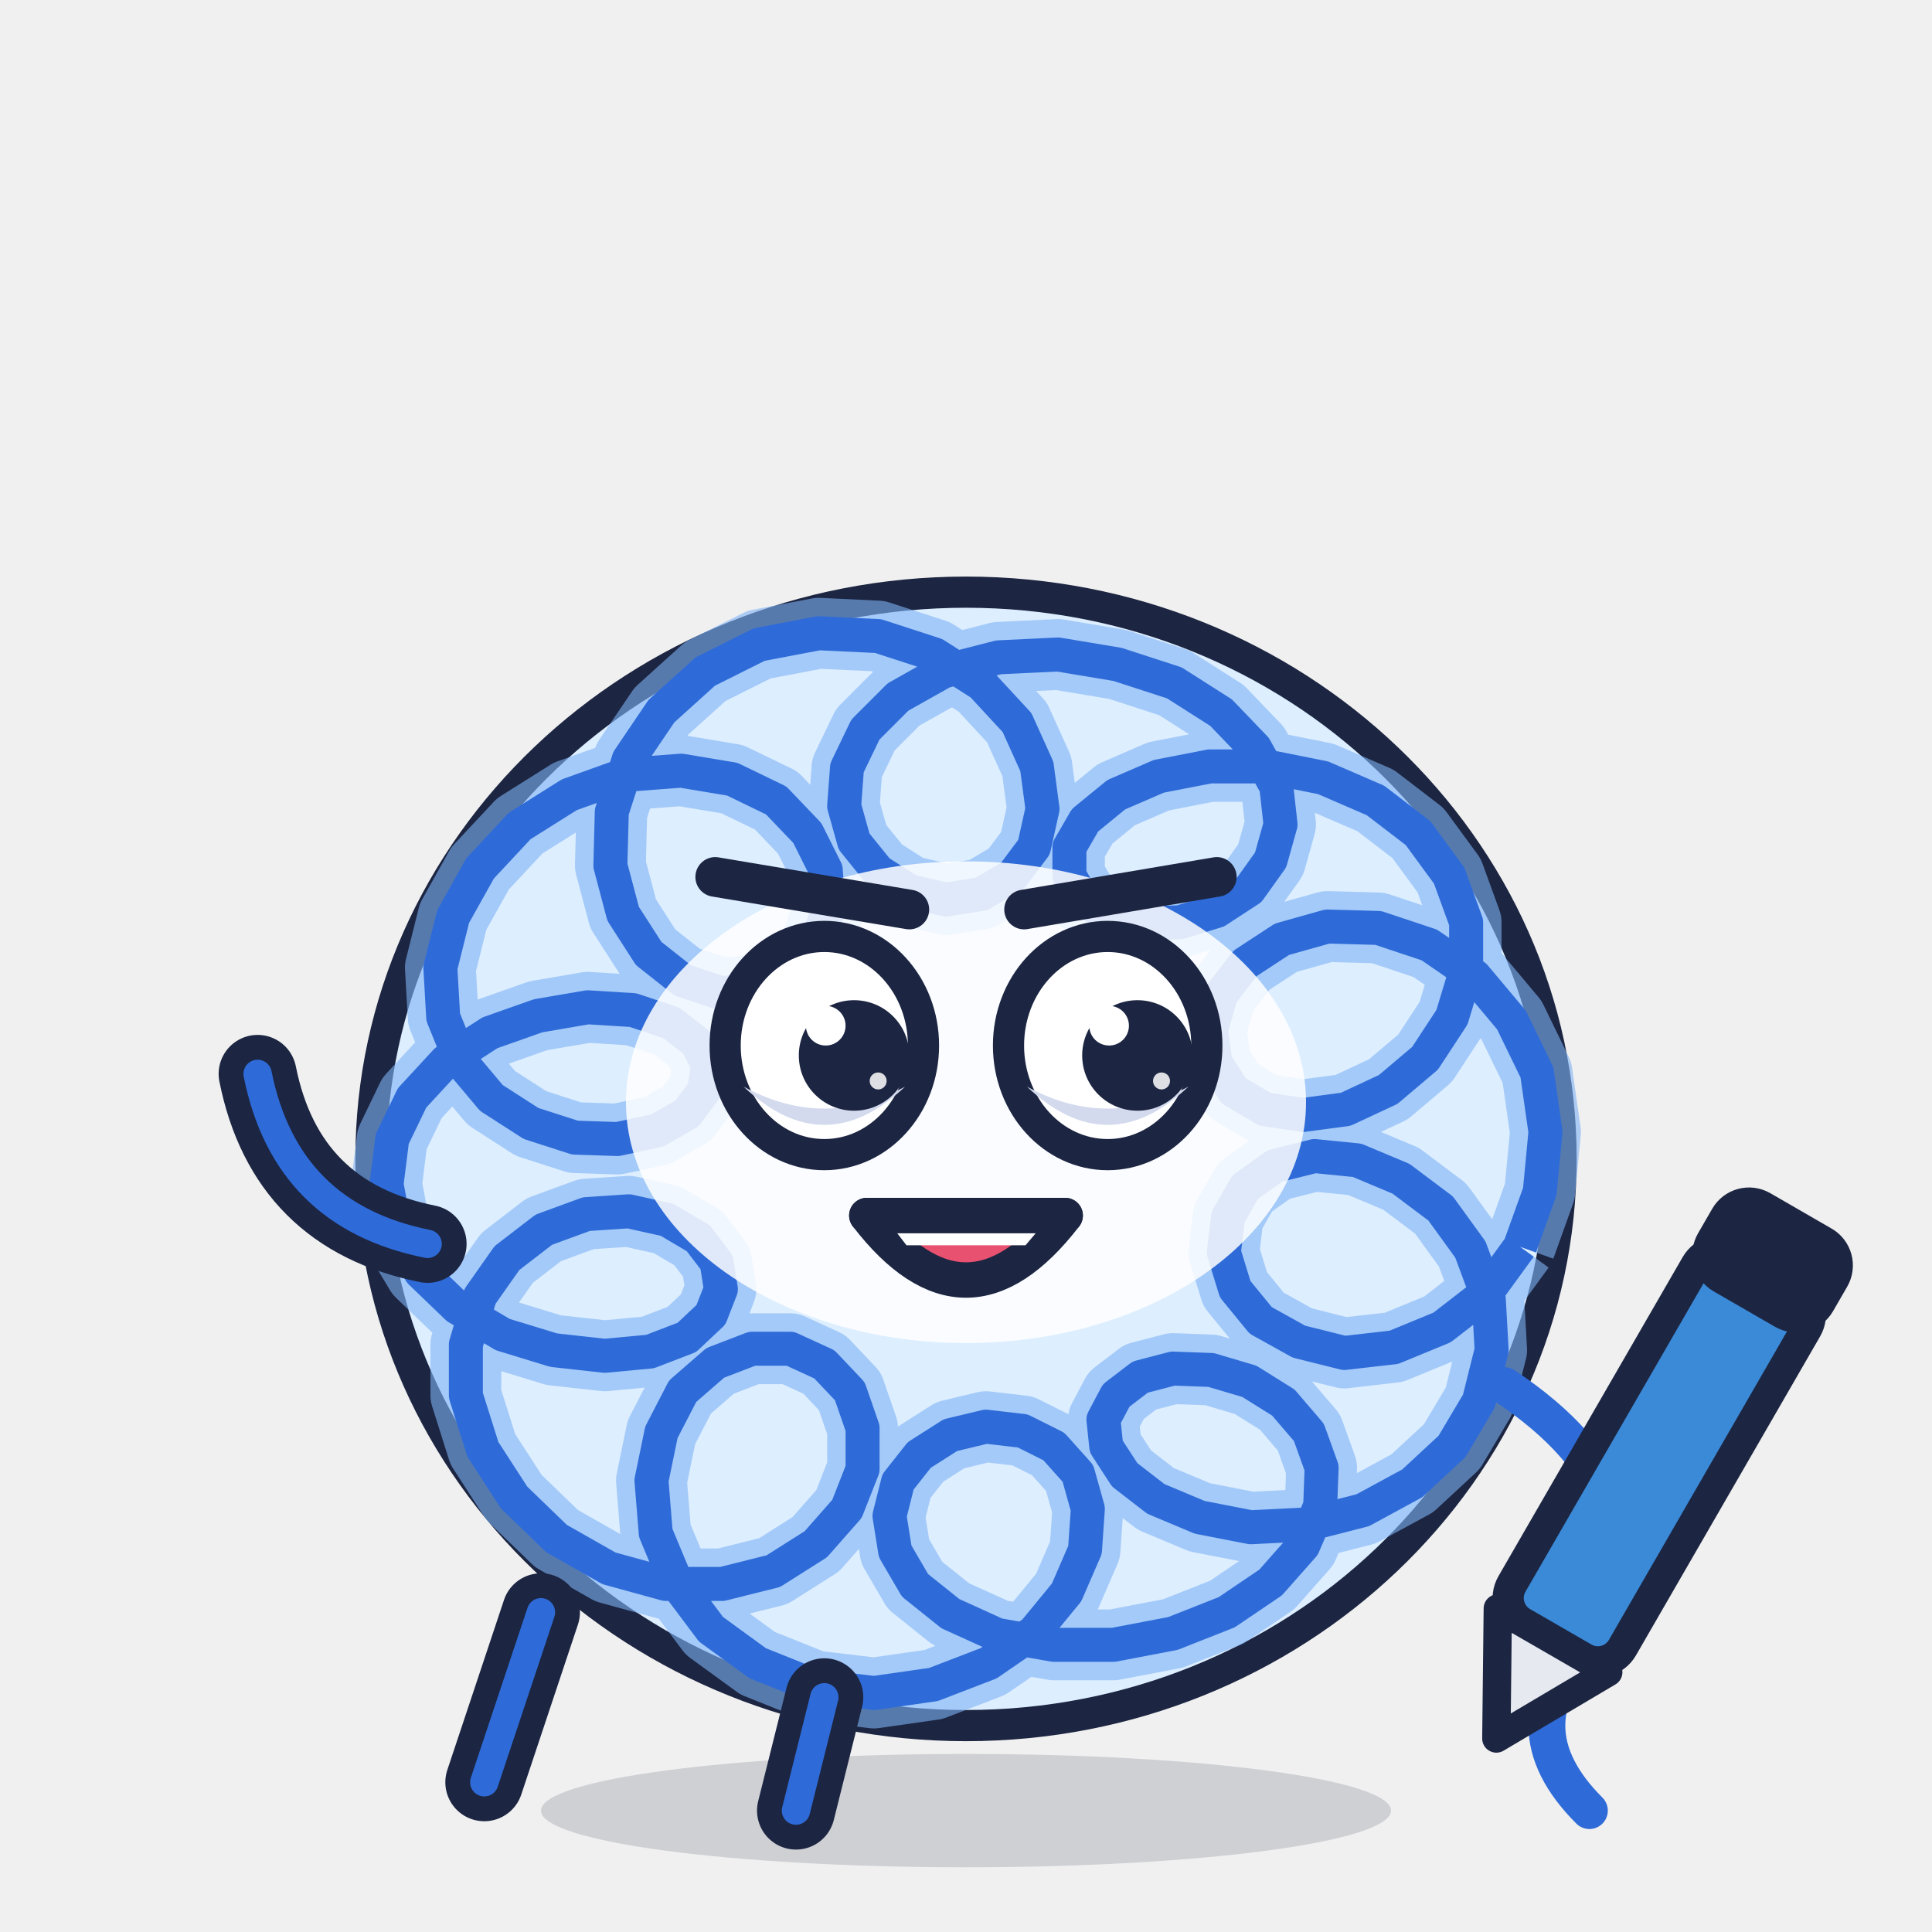
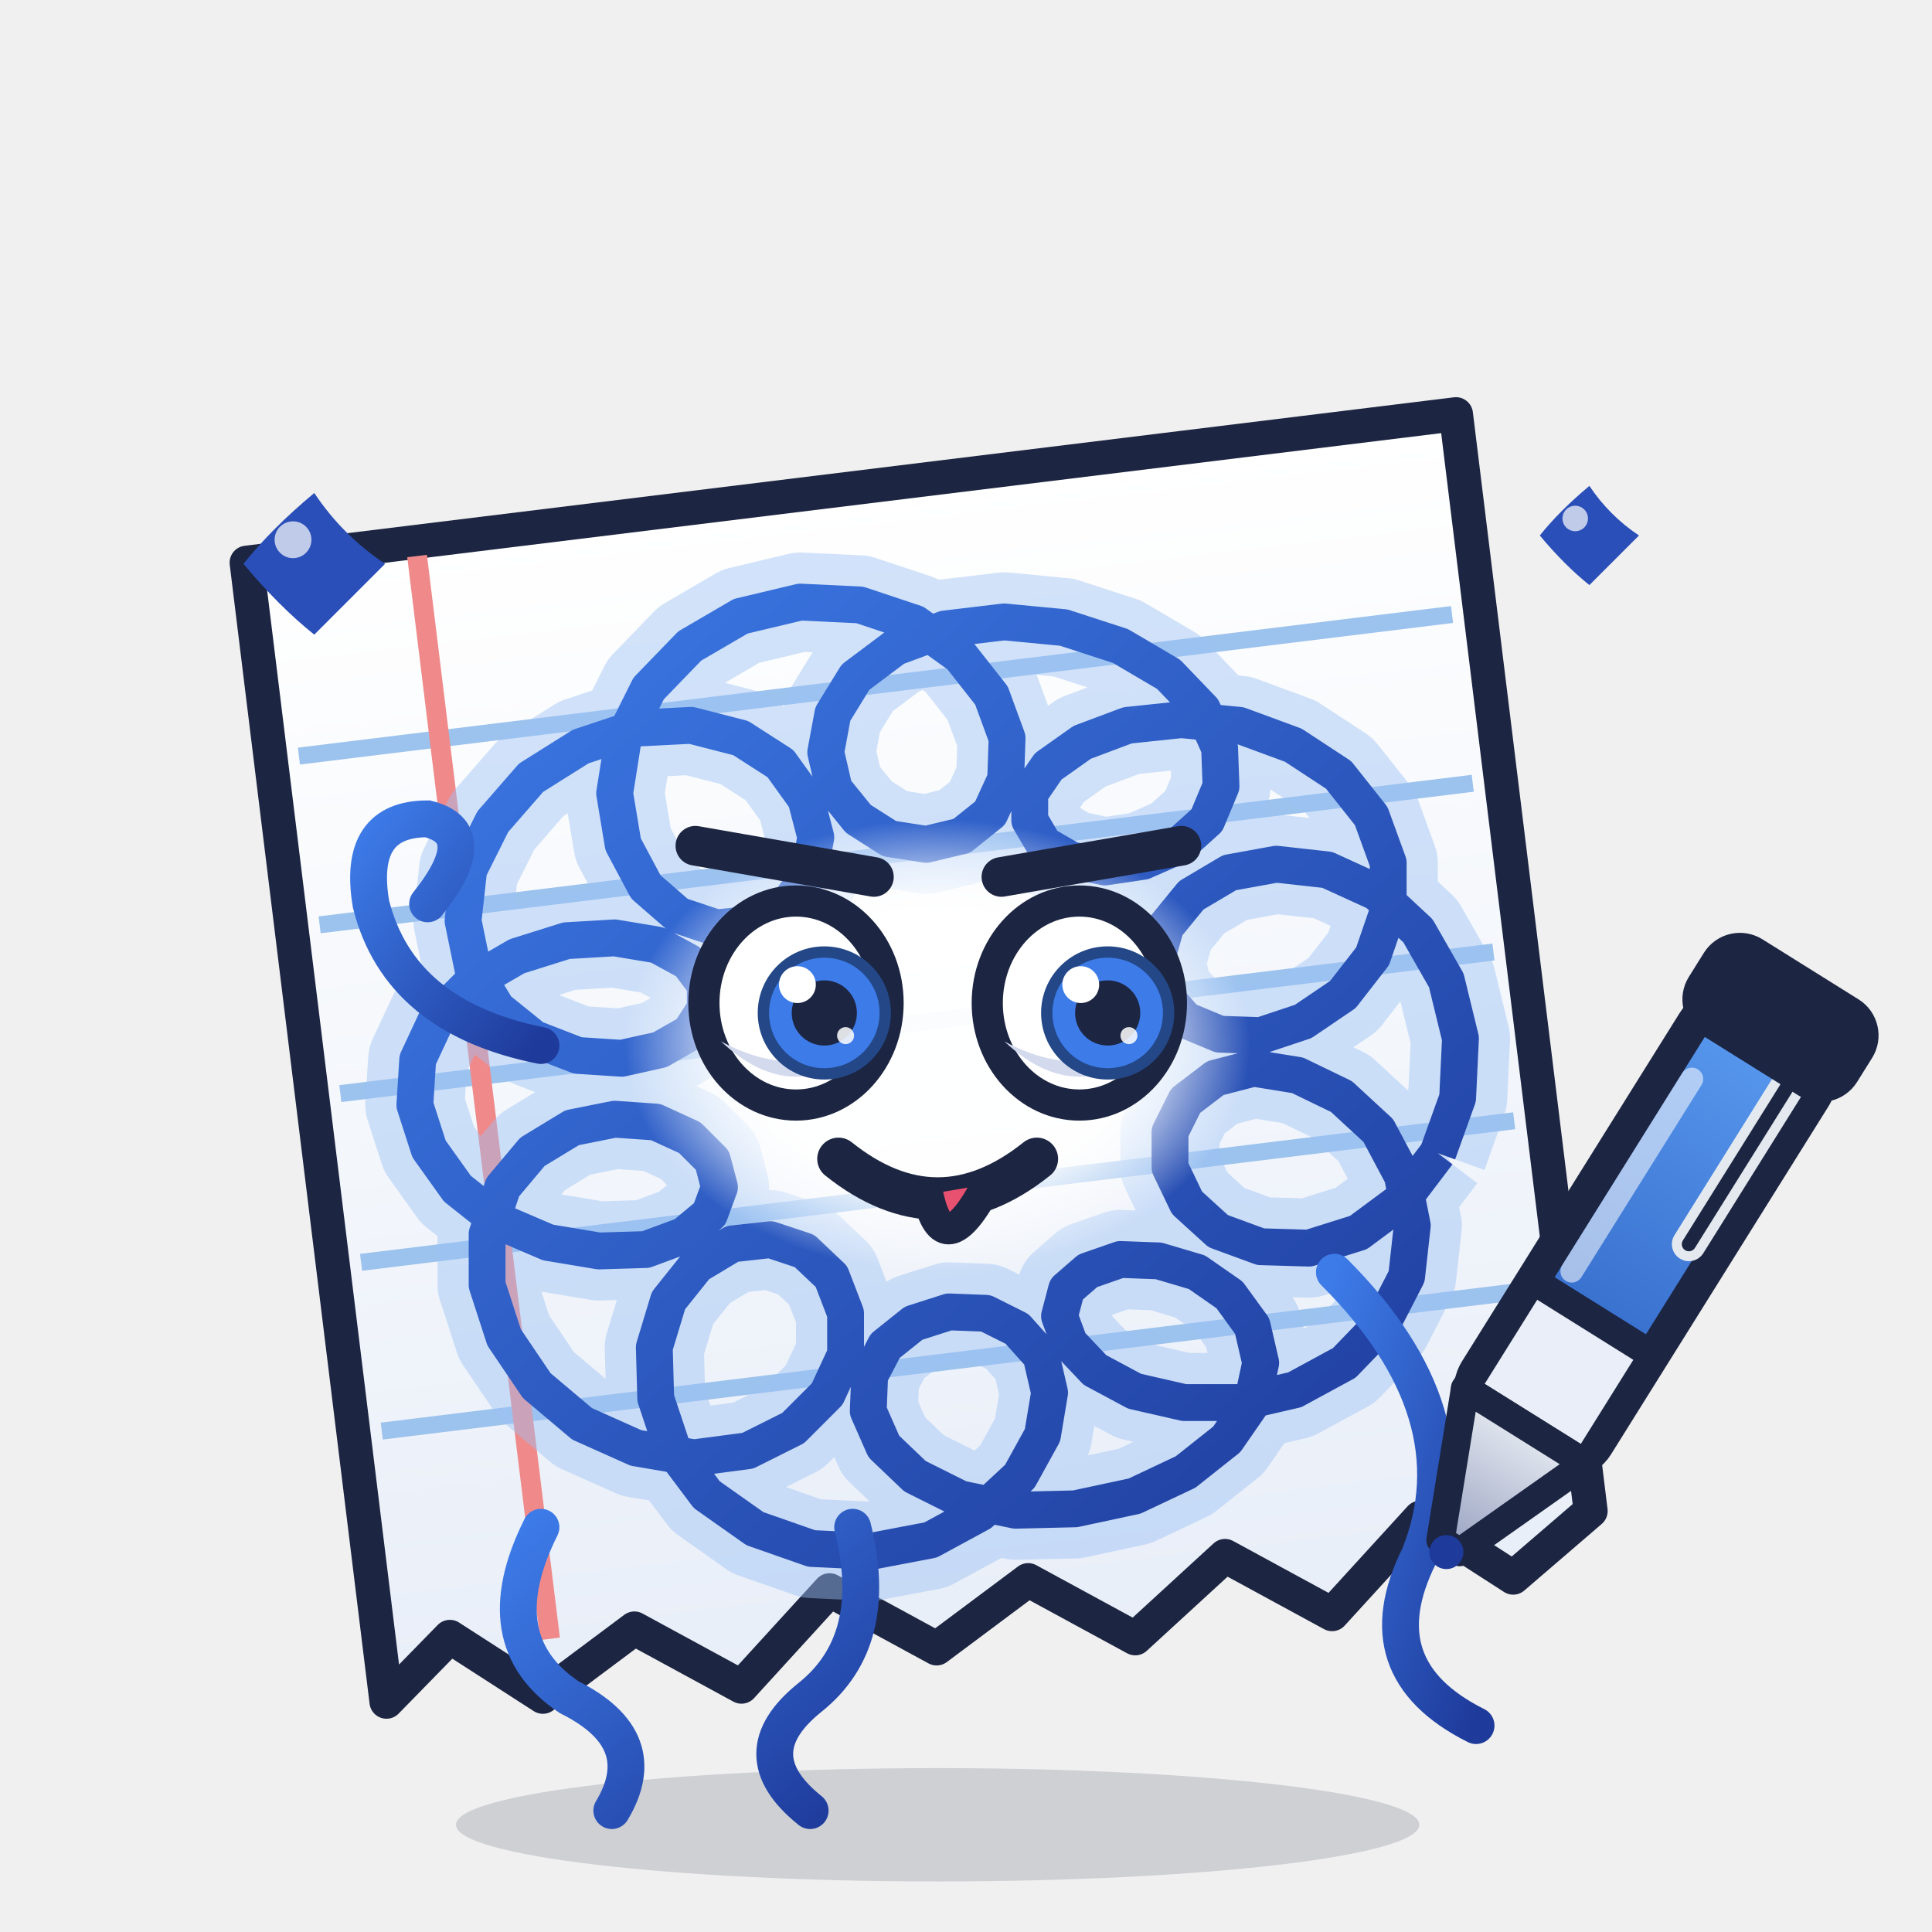
<svg aria-hidden="true" viewBox="0 0 120 120">
+   <defs>
+     <linearGradient id="m-kritzelei__b" x1="0" x2="1" y1="0" y2="1">
+       <stop offset="0" stop-color="#3d7be8" />
+       <stop offset="1" stop-color="#1e3a9a" />
+     </linearGradient>
+     <linearGradient id="m-kritzelei__a" x1="0" x2="0" y1="0" y2="1">
+       <stop offset="0" stop-color="#fff" />
+       <stop offset="1" stop-color="#e8eef8" />
+     </linearGradient>
+     <linearGradient id="m-kritzelei__c" x1="0" x2="0" y1="0" y2="1">
+       <stop offset="0" stop-color="#5a9af0" />
+       <stop offset="1" stop-color="#2a5fc0" />
+     </linearGradient>
+     <linearGradient id="m-kritzelei__d" x1="0" x2="0" y1="0" y2="1">
+       <stop offset="0" stop-color="#e4e9f0" />
+       <stop offset="1" stop-color="#9aa3c2" />
+     </linearGradient>
+     <radialGradient id="m-kritzelei__e">
+       <stop offset=".6" stop-color="#fff" stop-opacity=".95" />
+       <stop offset="1" stop-color="#fff" stop-opacity="0" />
+     </radialGradient>
+   </defs>
  <g transform="matrix(.88 0 0 .88 7.2 13.9)">
-     <ellipse cx="60" cy="112" fill="#1c2541" opacity=".16" rx="30" ry="4" />
-     <ellipse cx="60" cy="66" fill="#def" stroke="#1c2541" stroke-linecap="round" stroke-linejoin="round" stroke-width="2.2" rx="42" ry="40" />
-     <path fill="none" stroke="#7fb2f5" stroke-linejoin="round" stroke-width="5" d="m99.1 72.2-2.4 3.3-3.1 2.4-3.4 1.4-3.5.4-3.2-.8-2.7-1.5-1.8-2.2-.8-2.6.3-2.5 1.2-2.1 2.1-1.5 2.8-.7 3 .3 3.1 1.3 2.8 2.1 2.1 2.9 1.3 3.5.2 3.6-.9 3.6-1.9 3.2-2.8 2.6-3.5 1.9-3.9 1-4 .2-3.6-.7-3.1-1.3-2.2-1.7-1.3-2-.2-1.9.9-1.7 1.7-1.3 2.3-.6 2.7.1 2.7.8 2.4 1.5 1.8 2.1.9 2.5-.1 2.7-1.2 2.8-2.3 2.6-3.1 2.1-3.8 1.5-4.2.8h-4.2l-4-.7-3.3-1.5-2.5-2-1.4-2.4-.4-2.5.6-2.4 1.5-1.9 2.2-1.4 2.5-.6 2.6.3 2.2 1.1 1.7 1.9.7 2.5-.2 2.9-1.3 3-2.3 2.8-3.2 2.2-3.9 1.5-4.2.6-4.2-.5-4-1.6-3.3-2.4-2.4-3.2-1.5-3.6-.3-3.7.7-3.4 1.5-2.9 2.3-2 2.6-1h2.7l2.4 1.1 1.8 1.9.9 2.6v2.9l-1.1 2.8-2.2 2.5-3 1.9-3.6.9h-4l-4-1.1-3.7-2.1-3-2.9-2.2-3.4-1.2-3.8v-3.6l1-3.4 1.9-2.7 2.6-2 3-1.1 3-.2 2.7.6 2.2 1.3 1.3 1.7.3 1.9L42 77l-1.7 1.6-2.6 1-3.2.3-3.6-.4-3.6-1.1-3.2-1.9-2.6-2.5-1.8-3-.6-3.2.4-3.2 1.4-2.9 2.4-2.6 3.1-2 3.4-1.2 3.5-.6 3.2.2 2.7.9 1.8 1.4.8 1.6-.3 1.8-1.2 1.6-2.1 1.2-2.8.6-3-.1-3.1-1-2.8-1.8-2.1-2.5-1.3-3.2-.2-3.5.9-3.6 1.9-3.4 2.8-3 3.5-2.2 3.9-1.4 4-.3 3.6.6 3.1 1.5 2.2 2.3 1.3 2.6.2 2.8-.9 2.5-1.7 2-2.3 1.2-2.7.2-2.7-.9-2.4-1.9-1.8-2.8-.9-3.4.1-3.8 1.2-3.7 2.3-3.4 3.1-2.8 3.8-1.9 4.2-.8 4.2.2 4 1.3 3.3 2.1 2.5 2.7 1.4 3.1.4 3-.6 2.7-1.5 2-2.2 1.3-2.5.4-2.6-.6-2.2-1.4-1.7-2.1-.7-2.5.2-2.7 1.3-2.7 2.3-2.3 3.2-1.8 3.9-1 4.2-.2 4.2.7 4 1.3 3.3 2.1 2.4 2.5 1.5 2.7.3 2.7-.7 2.5L80 47l-2.3 1.5-2.6.8-2.7.1-2.4-.6-1.8-1.2-.9-1.6v-2l1.1-1.9 2.2-1.8 3-1.3 3.6-.7h4l4 .8 3.7 1.6 3 2.3 2.2 3 1.2 3.3v3.4l-1 3.3-1.9 2.9-2.6 2.2-3 1.4-3 .4-2.7-.4-2.2-1.3-1.3-2-.3-2.3.7-2.5 1.7-2.2 2.6-1.7 3.2-.9 3.6.1 3.6 1.2 3.2 2.2 2.6 3.1 1.8 3.7.6 4.2-.4 4.2-1.4 3.9" opacity=".6" />
-     <path fill="none" stroke="#2e6bd8" stroke-linejoin="round" stroke-width="2.4" d="m99.1 72.2-2.4 3.3-3.1 2.4-3.4 1.4-3.5.4-3.2-.8-2.7-1.5-1.8-2.2-.8-2.6.3-2.5 1.2-2.1 2.1-1.5 2.8-.7 3 .3 3.1 1.3 2.8 2.1 2.1 2.9 1.3 3.5.2 3.6-.9 3.6-1.9 3.2-2.8 2.6-3.5 1.9-3.9 1-4 .2-3.6-.7-3.1-1.3-2.2-1.7-1.3-2-.2-1.9.9-1.7 1.7-1.3 2.3-.6 2.7.1 2.7.8 2.4 1.5 1.8 2.1.9 2.5-.1 2.7-1.2 2.8-2.3 2.6-3.1 2.1-3.8 1.5-4.2.8h-4.2l-4-.7-3.3-1.5-2.5-2-1.4-2.4-.4-2.5.6-2.4 1.5-1.9 2.2-1.4 2.5-.6 2.6.3 2.2 1.1 1.7 1.9.7 2.5-.2 2.9-1.3 3-2.3 2.8-3.2 2.2-3.9 1.5-4.2.6-4.2-.5-4-1.6-3.3-2.4-2.4-3.2-1.5-3.6-.3-3.7.7-3.4 1.5-2.9 2.3-2 2.6-1h2.7l2.4 1.1 1.8 1.9.9 2.6v2.9l-1.1 2.8-2.2 2.5-3 1.9-3.6.9h-4l-4-1.1-3.7-2.1-3-2.9-2.2-3.4-1.2-3.8v-3.6l1-3.4 1.9-2.7 2.6-2 3-1.1 3-.2 2.7.6 2.2 1.3 1.3 1.7.3 1.9L42 77l-1.7 1.6-2.6 1-3.2.3-3.6-.4-3.6-1.1-3.2-1.9-2.6-2.5-1.8-3-.6-3.2.4-3.2 1.4-2.9 2.4-2.6 3.1-2 3.4-1.2 3.5-.6 3.2.2 2.7.9 1.8 1.4.8 1.6-.3 1.8-1.2 1.6-2.1 1.2-2.8.6-3-.1-3.1-1-2.8-1.8-2.1-2.5-1.3-3.2-.2-3.5.9-3.6 1.9-3.4 2.8-3 3.5-2.2 3.9-1.4 4-.3 3.6.6 3.1 1.5 2.2 2.3 1.3 2.6.2 2.8-.9 2.5-1.7 2-2.3 1.2-2.7.2-2.7-.9-2.4-1.9-1.8-2.8-.9-3.4.1-3.8 1.2-3.7 2.3-3.4 3.1-2.8 3.8-1.9 4.2-.8 4.2.2 4 1.3 3.3 2.1 2.5 2.7 1.4 3.1.4 3-.6 2.7-1.5 2-2.2 1.3-2.5.4-2.6-.6-2.2-1.4-1.7-2.1-.7-2.5.2-2.7 1.3-2.7 2.3-2.3 3.2-1.8 3.9-1 4.2-.2 4.2.7 4 1.3 3.3 2.1 2.4 2.5 1.5 2.7.3 2.7-.7 2.5L80 47l-2.3 1.5-2.6.8-2.7.1-2.4-.6-1.8-1.2-.9-1.6v-2l1.1-1.9 2.2-1.8 3-1.3 3.6-.7h4l4 .8 3.7 1.6 3 2.3 2.2 3 1.2 3.3v3.4l-1 3.3-1.9 2.9-2.6 2.2-3 1.4-3 .4-2.7-.4-2.2-1.3-1.3-2-.3-2.3.7-2.5 1.7-2.2 2.6-1.7 3.2-.9 3.6.1 3.6 1.2 3.2 2.2 2.6 3.1 1.8 3.7.6 4.2-.4 4.2-1.4 3.9" />
-     <path fill="none" stroke="#2e6bd8" stroke-linecap="round" stroke-width="2.6" d="M98 82q12 8 6 18-6 6 0 12" />
-     <g stroke="#1c2541" stroke-linecap="round" stroke-linejoin="round" transform="rotate(30 102 98)">
-       <rect width="9" height="30" x="98" y="70" fill="#3a8ad8" stroke-width="2.2" rx="2" />
-       <path fill="#e6e9f0" stroke-width="2" d="M98 100h9l-4.5 8Z" />
-       <rect width="9" height="6" x="98" y="66" fill="#1c2541" stroke-width="2" rx="2" />
+     <ellipse cx="58" cy="113" fill="#1c2541" opacity=".16" rx="34" ry="4" />
+     <path fill="url(#m-kritzelei__a)" stroke="#1c2541" stroke-linecap="round" stroke-linejoin="round" stroke-width="2.4" d="M14 18h86v78l-6 4-6-5-7 6-7-5-7 5-7-5-7 4-7-5-7 6-7-5-7 4-6-5-5 4Z" transform="rotate(-7 60 60)" />
+     <path stroke="#9cc2ee" stroke-width="1.2" d="M16 32h82" transform="rotate(-7 60 60)" />
+     <path stroke="#9cc2ee" stroke-width="1.2" d="M16 44h82" transform="rotate(-7 60 60)" />
+     <path stroke="#9cc2ee" stroke-width="1.2" d="M16 56h82" transform="rotate(-7 60 60)" />
+     <path stroke="#9cc2ee" stroke-width="1.2" d="M16 68h82" transform="rotate(-7 60 60)" />
+     <path stroke="#9cc2ee" stroke-width="1.2" d="M16 80h82" transform="rotate(-7 60 60)" />
+     <path stroke="#f08a8a" stroke-width="1.4" d="M26 19v77" transform="rotate(-7 60 60)" />
+     <path fill="none" stroke="#9cc2f5" stroke-linejoin="round" stroke-width="7" d="m93.3 65.6-2.5 3.3-3.1 2.3-3.5 1.1-3.4-.1-3-1.1-2.2-2-1.2-2.5v-2.5l1.1-2.2 2.1-1.6 2.7-.7 3.1.5 3.1 1.5 2.6 2.4 1.7 3.2.7 3.5-.4 3.6-1.7 3.3-2.7 2.8-3.5 1.9-3.9.9h-3.9l-3.5-.8-2.8-1.5-1.8-1.9-.7-1.9.5-1.9 1.5-1.3 2.3-.8 2.7.1 2.7.8 2.3 1.6 1.6 2.2.6 2.6-.6 2.8-1.8 2.6-2.9 2.3-3.6 1.7-4.2.9-4.2.1-3.9-.8-3.2-1.6-2.2-2.1-1.1-2.5.1-2.5 1.1-2.1 2-1.6 2.5-.8 2.6.1 2.2 1.1 1.7 1.9.6 2.6-.5 3-1.6 2.9L61 91l-3.5 1.9-4.2.8-4.2-.2-4-1.4-3.4-2.4-2.4-3.2-1.2-3.6-.1-3.6 1-3.3 2-2.5 2.5-1.5 2.7-.3 2.4.8 1.9 1.8 1 2.6v2.9l-1.3 2.8-2.4 2.4-3.2 1.6-3.8.5-4.1-.7-3.8-1.7-3.2-2.7-2.3-3.4-1.2-3.7v-3.6l1.1-3.3 2.1-2.5 2.8-1.7 3-.6 2.9.2 2.4 1.1 1.6 1.6.5 1.9-.7 1.9-1.8 1.5-2.7 1-3.3.1-3.6-.6-3.5-1.5-2.9-2.3-2-2.8-1-3.1.2-3.2 1.4-3 2.5-2.5 3.1-1.8 3.5-1.1 3.4-.2 3 .5 2.2 1.2 1.2 1.6v1.7l-1.1 1.7-2.1 1.2-2.7.6-3.1-.2-3.1-1.2-2.6-2.1-1.7-2.8-.7-3.4.4-3.6 1.7-3.4 2.7-3.1 3.5-2.2 3.9-1.3 3.9-.2 3.5.9 2.8 1.8 1.8 2.5.7 2.7-.5 2.7-1.5 2.1-2.3 1.3-2.7.3-2.7-.9-2.3-2-1.6-3-.6-3.6.6-3.8 1.8-3.6 2.9-3 3.6-2.1 4.2-1 4.2.2 3.9 1.3 3.2 2.3 2.2 2.8 1.1 3-.1 2.9-1.1 2.4-2 1.6-2.5.6-2.6-.4-2.2-1.4-1.7-2.1-.6-2.6.5-2.7 1.6-2.6 2.8-2.1 3.5-1.3 4.2-.5 4.2.4 4 1.3 3.4 2 2.4 2.5 1.2 2.7.1 2.7-1 2.4-2 1.8-2.5 1.1-2.7.4-2.4-.5-1.9-1.1-1-1.7v-1.9l1.3-1.9 2.4-1.7 3.2-1.2 3.8-.4 4.1.4 3.8 1.4 3.2 2.1 2.3 2.9 1.2 3.3v3.4l-1.1 3.2-2.1 2.7-2.8 1.9-3 1-2.9-.1-2.4-1-1.6-1.8-.5-2.3.7-2.5 1.8-2.2 2.7-1.6 3.3-.6 3.6.4 3.5 1.6 2.9 2.7 2 3.5 1 4.1-.2 4.2-1.4 3.9" opacity=".45" />
+     <path fill="none" stroke="url(#m-kritzelei__b)" stroke-linejoin="round" stroke-width="2.6" d="m93.3 65.6-2.5 3.3-3.1 2.3-3.5 1.1-3.4-.1-3-1.1-2.2-2-1.2-2.5v-2.5l1.1-2.2 2.1-1.6 2.7-.7 3.1.5 3.1 1.5 2.6 2.4 1.7 3.2.7 3.5-.4 3.6-1.7 3.3-2.7 2.8-3.5 1.9-3.9.9h-3.9l-3.5-.8-2.8-1.5-1.8-1.9-.7-1.9.5-1.9 1.5-1.3 2.3-.8 2.7.1 2.7.8 2.3 1.6 1.6 2.2.6 2.6-.6 2.8-1.8 2.6-2.9 2.3-3.6 1.7-4.2.9-4.2.1-3.9-.8-3.2-1.6-2.2-2.1-1.1-2.5.1-2.5 1.1-2.1 2-1.6 2.5-.8 2.6.1 2.2 1.1 1.7 1.9.6 2.6-.5 3-1.6 2.9L61 91l-3.5 1.9-4.2.8-4.2-.2-4-1.4-3.4-2.4-2.4-3.2-1.2-3.6-.1-3.6 1-3.3 2-2.5 2.5-1.5 2.7-.3 2.4.8 1.9 1.8 1 2.6v2.9l-1.3 2.8-2.4 2.4-3.2 1.6-3.8.5-4.1-.7-3.8-1.7-3.2-2.7-2.3-3.4-1.2-3.7v-3.6l1.1-3.3 2.1-2.5 2.8-1.7 3-.6 2.9.2 2.4 1.1 1.6 1.6.5 1.9-.7 1.9-1.8 1.5-2.7 1-3.3.1-3.6-.6-3.5-1.5-2.9-2.3-2-2.8-1-3.1.2-3.2 1.4-3 2.5-2.5 3.1-1.8 3.5-1.1 3.4-.2 3 .5 2.2 1.2 1.2 1.6v1.7l-1.1 1.7-2.1 1.2-2.7.6-3.1-.2-3.1-1.2-2.6-2.1-1.7-2.8-.7-3.4.4-3.6 1.7-3.4 2.7-3.1 3.5-2.2 3.9-1.3 3.9-.2 3.5.9 2.8 1.8 1.8 2.5.7 2.7-.5 2.7-1.5 2.1-2.3 1.3-2.7.3-2.7-.9-2.3-2-1.6-3-.6-3.6.6-3.8 1.8-3.6 2.9-3 3.6-2.1 4.2-1 4.2.2 3.9 1.3 3.2 2.3 2.2 2.8 1.1 3-.1 2.9-1.1 2.4-2 1.6-2.5.6-2.6-.4-2.2-1.4-1.7-2.1-.6-2.6.5-2.7 1.6-2.6 2.8-2.1 3.5-1.3 4.2-.5 4.2.4 4 1.3 3.4 2 2.4 2.5 1.2 2.7.1 2.7-1 2.4-2 1.8-2.5 1.1-2.7.4-2.4-.5-1.9-1.1-1-1.7v-1.9l1.3-1.9 2.4-1.7 3.2-1.2 3.8-.4 4.1.4 3.8 1.4 3.2 2.1 2.3 2.9 1.2 3.3v3.4l-1.1 3.2-2.1 2.7-2.8 1.9-3 1-2.9-.1-2.4-1-1.6-1.8-.5-2.3.7-2.5 1.8-2.2 2.7-1.6 3.3-.6 3.6.4 3.5 1.6 2.9 2.7 2 3.5 1 4.1-.2 4.2-1.4 3.9" />
+     <path fill="none" stroke="url(#m-kritzelei__b)" stroke-linecap="round" stroke-width="2.6" d="M30 92q-4 8 2 12 6 3 3 8m17-20q2 8-3 12t0 8" />
+     <path fill="none" stroke="url(#m-kritzelei__b)" stroke-linecap="round" stroke-width="2.6" d="M30 58q-10-2-12-10-1-6 4-6 4 1 0 6" />
+     <path fill="none" stroke="url(#m-kritzelei__b)" stroke-linecap="round" stroke-width="2.6" d="M86 74q10 10 6 20-4 8 4 12" />
+     <g transform="rotate(32 100 84)">
+       <rect width="10" height="34" x="95" y="52" fill="url(#m-kritzelei__c)" stroke="#1c2541" stroke-linecap="round" stroke-linejoin="round" stroke-width="2.4" rx="2.5" />
+       <path fill="#e9eef8" stroke="#1c2541" stroke-linecap="round" stroke-linejoin="round" stroke-width="2" d="M95 76h10v9H95z" />
+       <path fill="url(#m-kritzelei__d)" stroke="#1c2541" stroke-linecap="round" stroke-linejoin="round" stroke-width="2" d="M95 85h10l-4.2 10h-1.6Z" />
+       <circle cx="100" cy="95.5" r="1.2" fill="#1e3a9a" />
+       <path stroke="#e4e9f0" stroke-linecap="round" stroke-width="2.4" d="M103 50v18" />
+       <path fill="none" stroke="#1c2541" stroke-linecap="round" stroke-linejoin="round" d="M103 50v18" />
+       <rect width="12" height="6" x="94" y="48" fill="#1c2541" stroke="#1c2541" stroke-linecap="round" stroke-linejoin="round" stroke-width="2" rx="2" />
+       <path stroke="#fff" stroke-linecap="round" stroke-width="1.6" d="M97 58v16" opacity=".55" />
    </g>
-     <ellipse cx="60" cy="62" fill="#fff" opacity=".85" rx="24" ry="17" />
-     <ellipse cx="50" cy="58" fill="#fff" stroke="#1c2541" stroke-linecap="round" stroke-linejoin="round" stroke-width="2.2" rx="7" ry="7.7" />
-     <path fill="#d3daee" d="M44.3 60.9q5.7 5.4 11.4 0-5.7 3.1-11.4 0" />
-     <circle cx="52.1" cy="58.7" r="3.9" fill="#1c2541" />
-     <circle cx="50.1" cy="56.6" r="1.4" fill="#fff" />
-     <circle cx="53.8" cy="60.5" r=".6" fill="#fff" opacity=".85" />
-     <path fill="none" stroke="#1c2541" stroke-linecap="round" stroke-width="2.8" d="M42.3 46.1 56 48.4" />
-     <ellipse cx="70" cy="58" fill="#fff" stroke="#1c2541" stroke-linecap="round" stroke-linejoin="round" stroke-width="2.2" rx="7" ry="7.7" />
-     <path fill="#d3daee" d="M64.3 60.9q5.7 5.4 11.4 0-5.7 3.1-11.4 0" />
-     <circle cx="72.1" cy="58.7" r="3.9" fill="#1c2541" />
-     <circle cx="70.1" cy="56.6" r="1.4" fill="#fff" />
-     <circle cx="73.8" cy="60.5" r=".6" fill="#fff" opacity=".85" />
-     <path fill="none" stroke="#1c2541" stroke-linecap="round" stroke-width="2.8" d="m77.7 46.1-13.6 2.3" />
-     <path fill="#e8516f" stroke="#1c2541" stroke-linecap="round" stroke-linejoin="round" stroke-width="2.5" d="M53 70q7 9.1 14 0Z" />
-     <path fill="#fff" d="M54.8 70.8h10.5l-1.1 1.3h-8.4Z" />
-     <path fill="none" stroke="#1c2541" stroke-linecap="round" stroke-linejoin="round" stroke-width="2.5" d="M53 70h14" />
-     <path fill="none" stroke="#1c2541" stroke-linecap="round" stroke-linejoin="round" stroke-width="5.5" d="M22 72q-10-2-12-12" />
-     <path fill="none" stroke="#2e6bd8" stroke-linecap="round" stroke-linejoin="round" stroke-width="2" d="M22 72q-10-2-12-12" />
-     <path fill="none" stroke="#1c2541" stroke-linecap="round" stroke-linejoin="round" stroke-width="5.5" d="m30 98-4 12m24-6-2 8" />
-     <path fill="none" stroke="#2e6bd8" stroke-linecap="round" stroke-linejoin="round" stroke-width="2" d="m30 98-4 12m24-6-2 8" />
+     <path fill="#2a4fb8" d="M14 19q2 3 5 5l-5 5q-2.5-2-5-5 2-2.5 5-5" />
+     <circle cx="12.5" cy="22.3" r="1.3" fill="#fff" opacity=".7" />
+     <path fill="#2a4fb8" d="M104 18.5q1.4 2.1 3.5 3.5l-3.5 3.5q-1.75-1.4-3.5-3.5 1.4-1.75 3.5-3.5" />
+     <circle cx="103" cy="20.8" r=".9" fill="#fff" opacity=".7" />
+     <ellipse cx="58" cy="58" fill="url(#m-kritzelei__e)" rx="22" ry="16" />
+     <ellipse cx="48" cy="55" fill="#fff" stroke="#1c2541" stroke-linecap="round" stroke-linejoin="round" stroke-width="2.2" rx="6.5" ry="7.2" />
+     <path fill="#d3daee" d="M42.7 57.7q5.3 5 10.6 0-5.3 2.9-10.6 0" />
+     <circle cx="50" cy="55.7" r="4.3" fill="#3d7be8" stroke="#234787" stroke-width=".8" />
+     <circle cx="50" cy="55.7" r="2.3" fill="#1c2541" />
+     <circle cx="48.1" cy="53.7" r="1.3" fill="#fff" />
+     <circle cx="51.5" cy="57.3" r=".6" fill="#fff" opacity=".85" />
+     <path fill="none" stroke="#1c2541" stroke-linecap="round" stroke-width="2.8" d="m40.9 43.9 12.6 2.2" />
+     <ellipse cx="68" cy="55" fill="#fff" stroke="#1c2541" stroke-linecap="round" stroke-linejoin="round" stroke-width="2.2" rx="6.5" ry="7.2" />
+     <path fill="#d3daee" d="M62.7 57.7q5.3 5 10.6 0-5.3 2.9-10.6 0" />
+     <circle cx="70" cy="55.7" r="4.3" fill="#3d7be8" stroke="#234787" stroke-width=".8" />
+     <circle cx="70" cy="55.7" r="2.3" fill="#1c2541" />
+     <circle cx="68.1" cy="53.7" r="1.3" fill="#fff" />
+     <circle cx="71.5" cy="57.3" r=".6" fill="#fff" opacity=".85" />
+     <path fill="none" stroke="#1c2541" stroke-linecap="round" stroke-width="2.8" d="m75.2 43.9-12.7 2.2" />
+     <path fill="none" stroke="#1c2541" stroke-linecap="round" stroke-linejoin="round" stroke-width="3" d="M51 66q7 5.6 14 0" />
+     <path fill="#e8516f" stroke="#1c2541" stroke-linecap="round" stroke-linejoin="round" stroke-width="2.2" d="M57.3 68.5q1.1 5.2 4.2-.7" />
  </g>
</svg>
